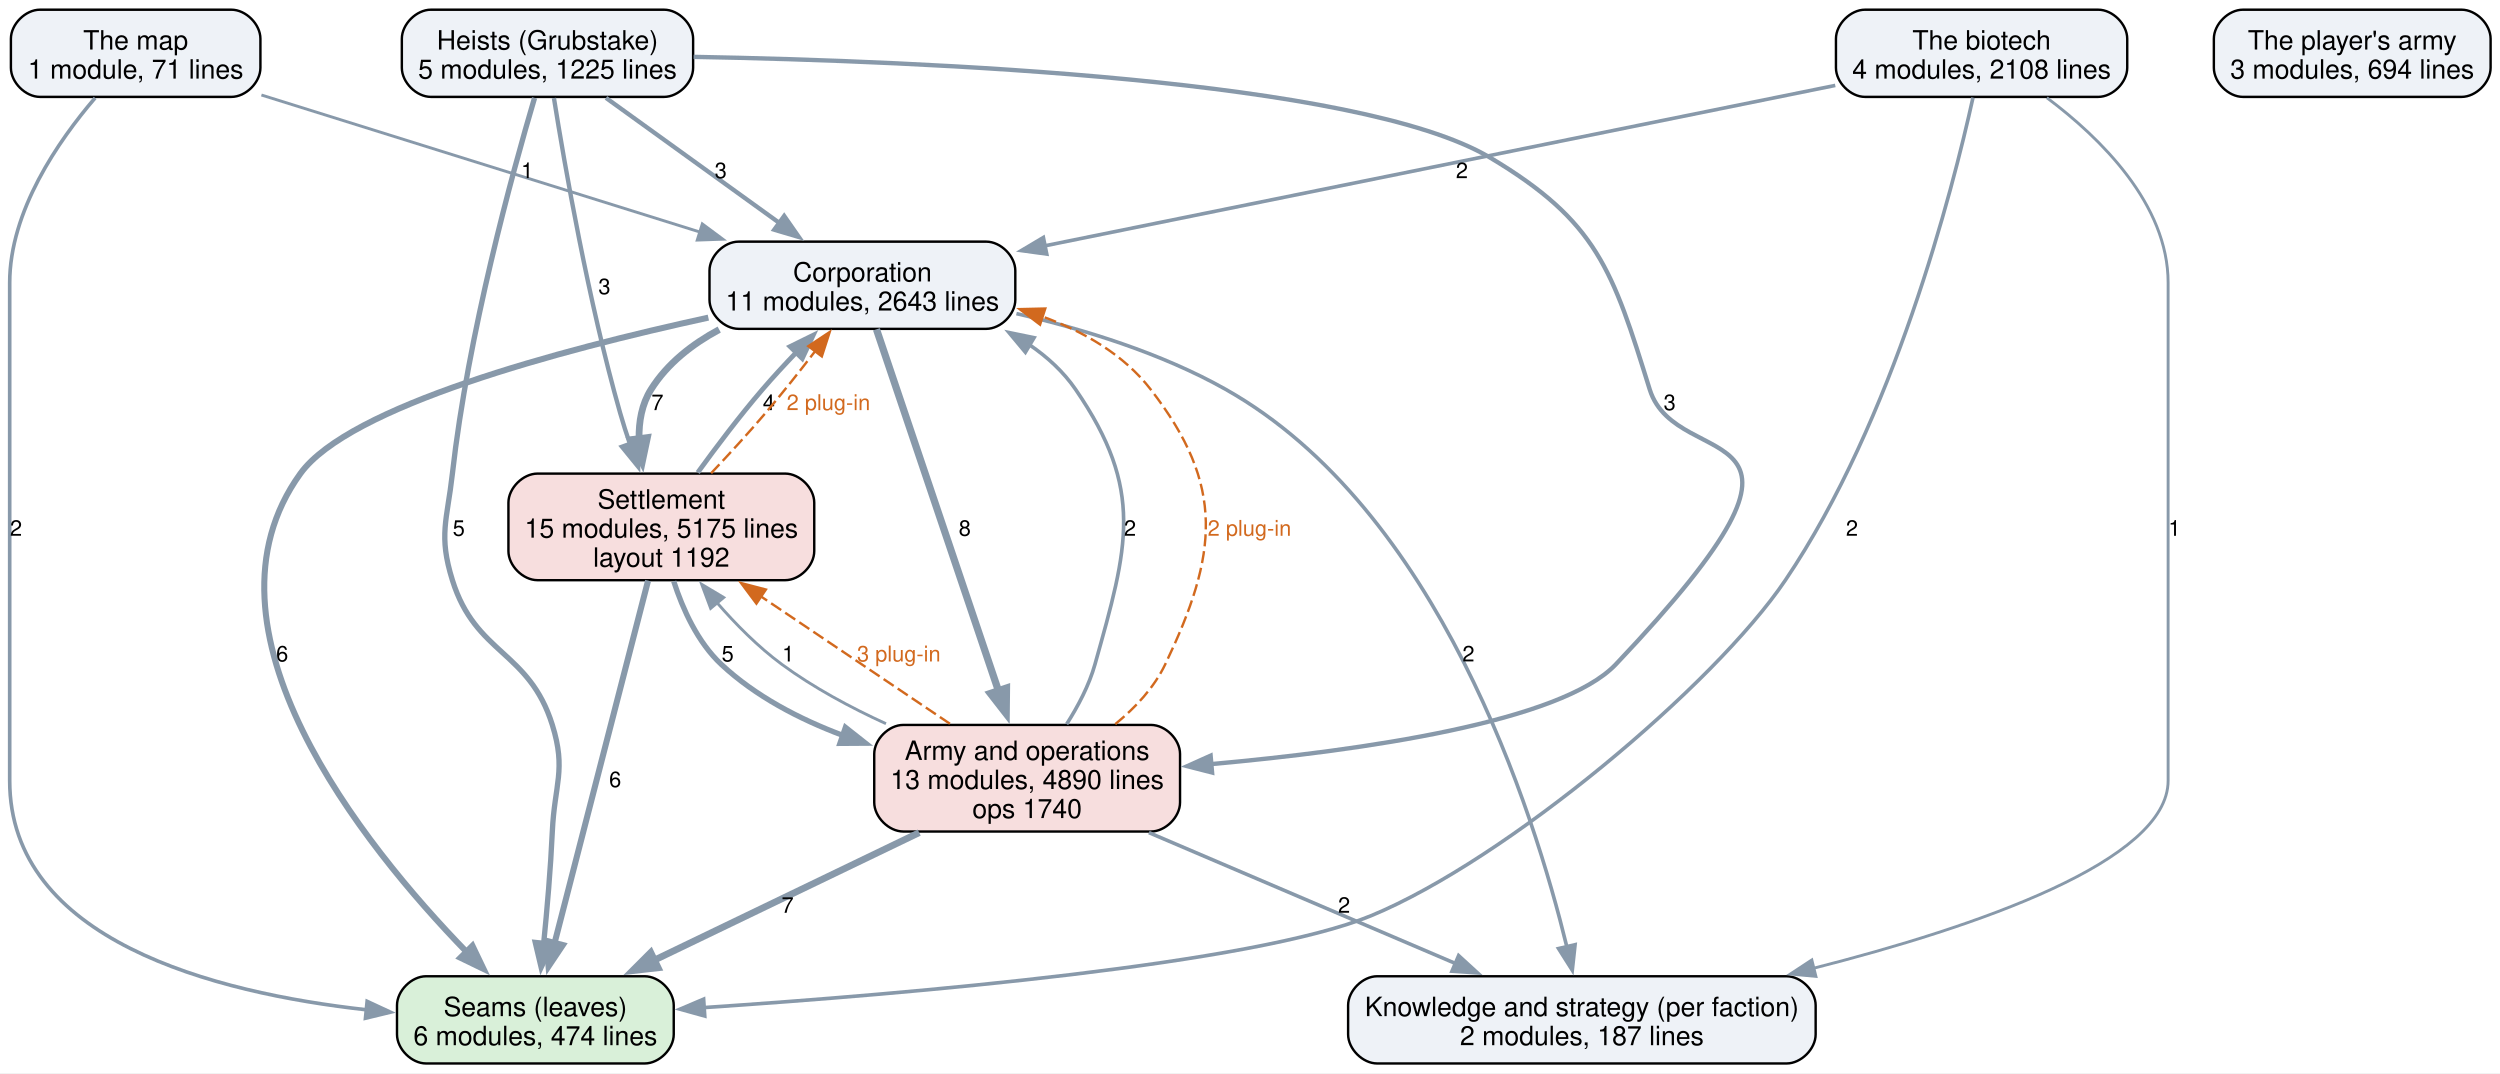
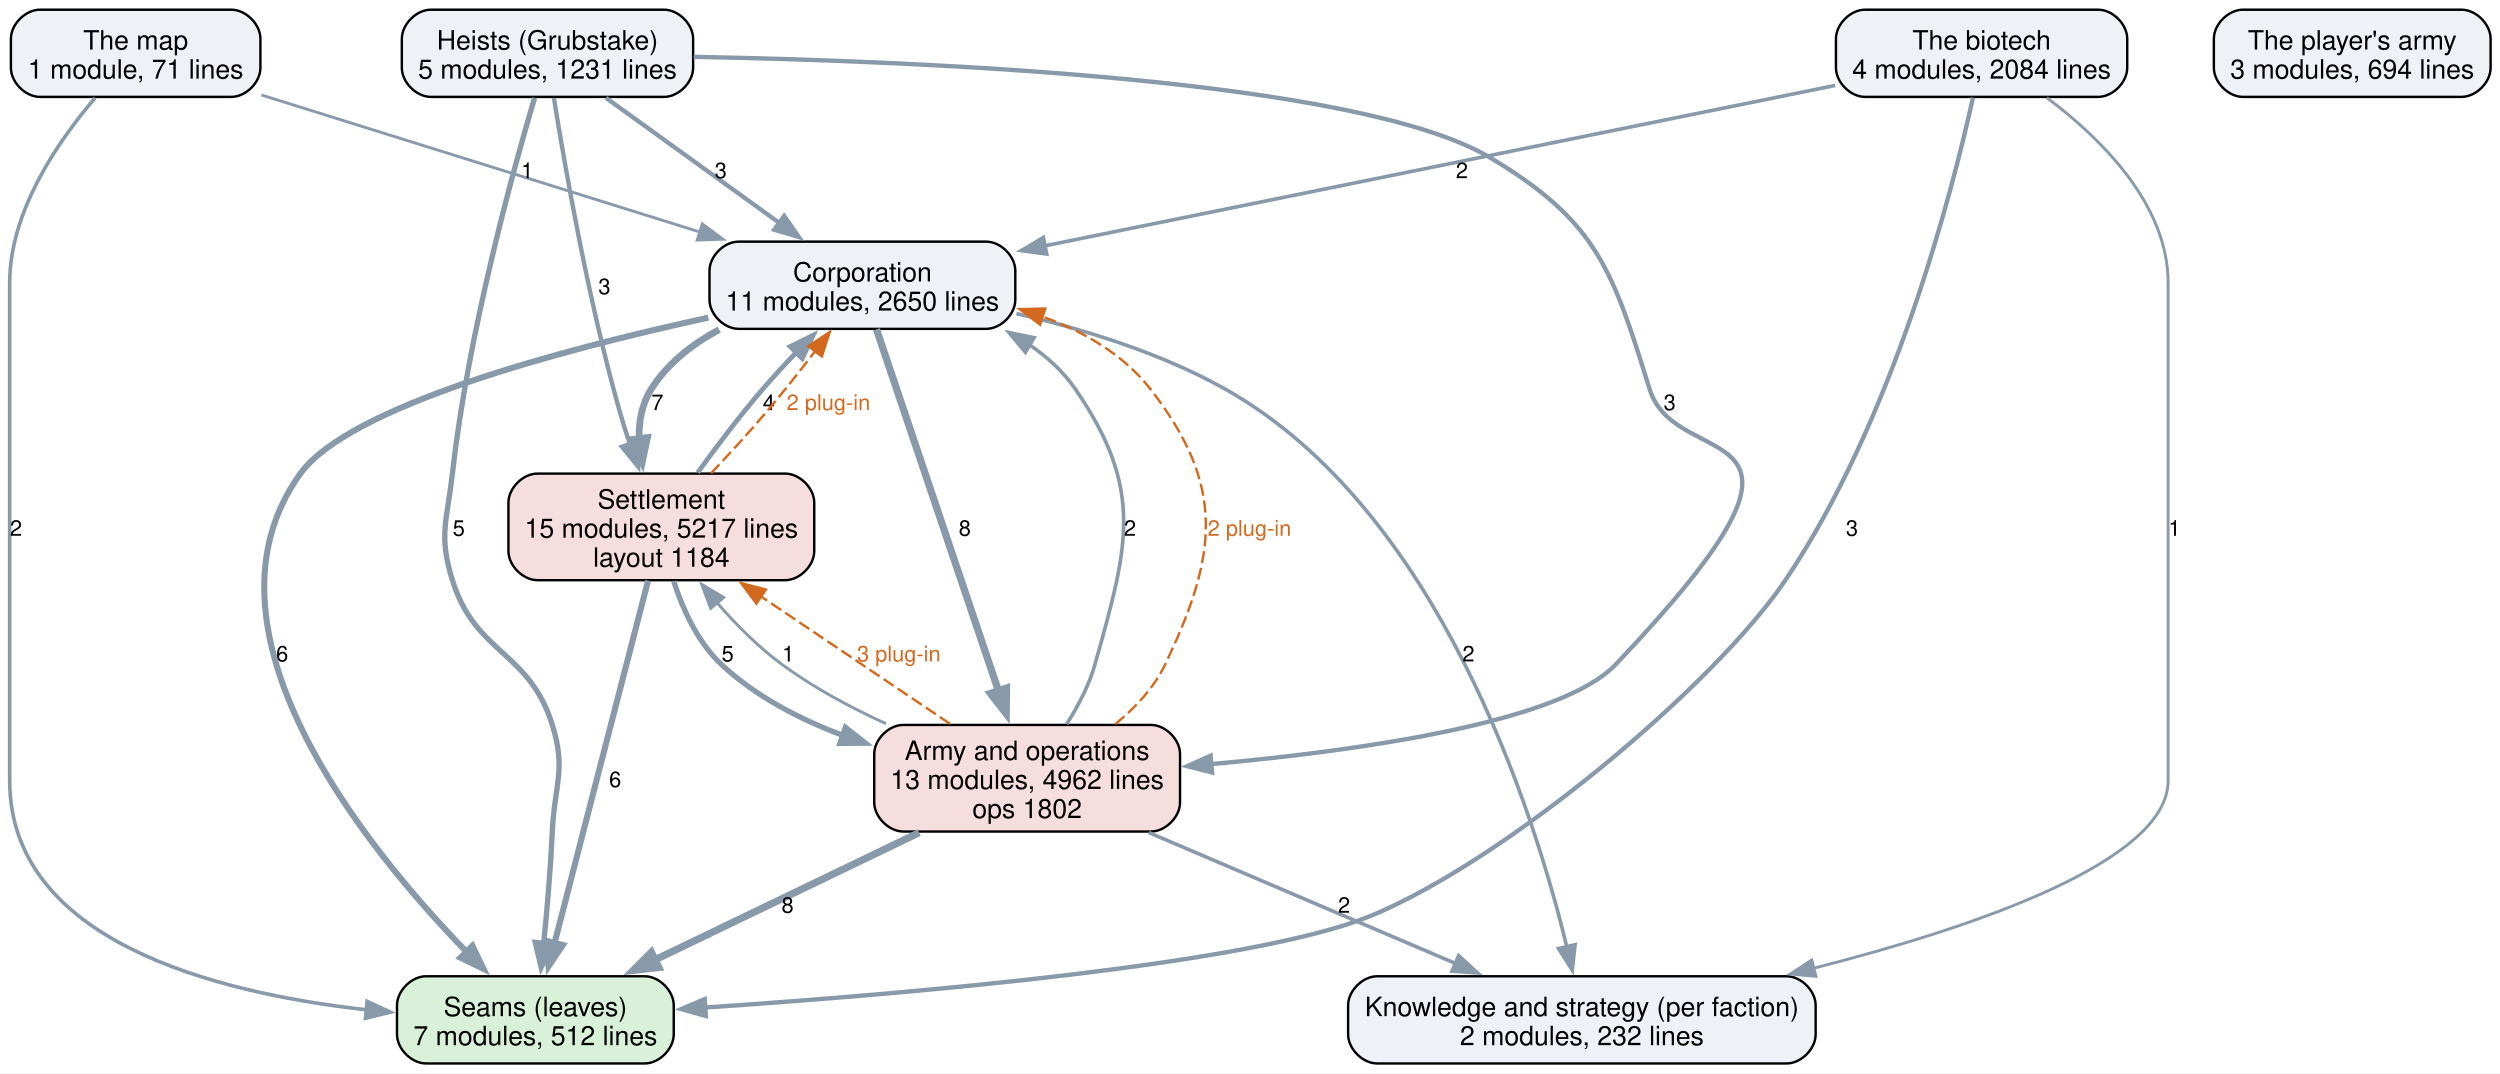
<svg xmlns="http://www.w3.org/2000/svg" width="1032pt" height="443pt" viewBox="0.00 0.00 1032.00 443.00">
  <g id="graph0" class="graph" transform="scale(1 1) rotate(0) translate(4 439)">
    <polygon fill="white" stroke="none" points="-4,4 -4,-439 1028.12,-439 1028.12,4 -4,4" />
    <g id="node1" class="node">
      <path fill="#d9f0d9" stroke="black" d="M262.12,-36C262.12,-36 171.88,-36 171.88,-36 165.88,-36 159.88,-30 159.88,-24 159.88,-24 159.88,-12 159.88,-12 159.88,-6 165.88,0 171.88,0 171.88,0 262.12,0 262.12,0 268.12,0 274.12,-6 274.12,-12 274.12,-12 274.12,-24 274.12,-24 274.12,-30 268.12,-36 262.12,-36" />
      <text xml:space="preserve" text-anchor="middle" x="217" y="-19.55" font-family="Helvetica,sans-Serif" font-size="11.00">Seams (leaves)</text>
-       <text xml:space="preserve" text-anchor="middle" x="217" y="-7.55" font-family="Helvetica,sans-Serif" font-size="11.00">6 modules, 474 lines</text>
+       <text xml:space="preserve" text-anchor="middle" x="217" y="-7.55" font-family="Helvetica,sans-Serif" font-size="11.00">7 modules, 512 lines</text>
    </g>
    <g id="node2" class="node">
      <path fill="#eef2f7" stroke="black" d="M733.5,-36C733.5,-36 564.5,-36 564.5,-36 558.5,-36 552.5,-30 552.5,-24 552.5,-24 552.5,-12 552.5,-12 552.5,-6 558.5,0 564.5,0 564.5,0 733.5,0 733.5,0 739.5,0 745.5,-6 745.5,-12 745.5,-12 745.5,-24 745.5,-24 745.5,-30 739.5,-36 733.5,-36" />
      <text xml:space="preserve" text-anchor="middle" x="649" y="-19.55" font-family="Helvetica,sans-Serif" font-size="11.00">Knowledge and strategy (per faction)</text>
-       <text xml:space="preserve" text-anchor="middle" x="649" y="-7.55" font-family="Helvetica,sans-Serif" font-size="11.00">2 modules, 187 lines</text>
+       <text xml:space="preserve" text-anchor="middle" x="649" y="-7.55" font-family="Helvetica,sans-Serif" font-size="11.00">2 modules, 232 lines</text>
    </g>
    <g id="node3" class="node">
      <path fill="#eef2f7" stroke="black" d="M403.12,-339.25C403.12,-339.25 300.88,-339.25 300.88,-339.25 294.88,-339.25 288.88,-333.25 288.88,-327.25 288.88,-327.25 288.88,-315.25 288.88,-315.25 288.88,-309.25 294.88,-303.25 300.88,-303.25 300.88,-303.25 403.12,-303.25 403.12,-303.25 409.12,-303.25 415.12,-309.25 415.12,-315.25 415.12,-315.25 415.12,-327.25 415.12,-327.25 415.12,-333.25 409.12,-339.25 403.12,-339.25" />
      <text xml:space="preserve" text-anchor="middle" x="352" y="-322.8" font-family="Helvetica,sans-Serif" font-size="11.00">Corporation</text>
-       <text xml:space="preserve" text-anchor="middle" x="352" y="-310.8" font-family="Helvetica,sans-Serif" font-size="11.00">11 modules, 2643 lines</text>
+       <text xml:space="preserve" text-anchor="middle" x="352" y="-310.8" font-family="Helvetica,sans-Serif" font-size="11.00">11 modules, 2650 lines</text>
    </g>
    <g id="edge7" class="edge">
      <path fill="none" stroke="#8899aa" stroke-width="2.5" d="M288.41,-307.89C226.87,-294.47 140.03,-271.23 120,-243.5 73.85,-179.62 145.62,-90.35 188.57,-46.09" />
      <polygon fill="#8899aa" stroke="#8899aa" stroke-width="2.5" points="191.02,-48.59 195.6,-39.03 186.06,-43.65 191.02,-48.59" />
      <text xml:space="preserve" text-anchor="middle" x="112.48" y="-165.95" font-family="Helvetica,sans-Serif" font-size="9.00">6</text>
    </g>
    <g id="edge6" class="edge">
      <path fill="none" stroke="#8899aa" stroke-width="1.5" d="M415.58,-309.54C443.32,-303.12 475.5,-293.2 502,-278.25 589.78,-228.74 629.08,-104.5 642.86,-47.9" />
      <polygon fill="#8899aa" stroke="#8899aa" stroke-width="1.5" points="646.19,-49.03 645.04,-38.49 639.37,-47.44 646.19,-49.03" />
      <text xml:space="preserve" text-anchor="middle" x="602.18" y="-165.95" font-family="Helvetica,sans-Serif" font-size="9.00">2</text>
    </g>
    <g id="node4" class="node">
      <path fill="#f7dede" stroke="black" d="M320.12,-243.5C320.12,-243.5 217.88,-243.5 217.88,-243.5 211.88,-243.5 205.88,-237.5 205.88,-231.5 205.88,-231.5 205.88,-211.5 205.88,-211.5 205.88,-205.5 211.88,-199.5 217.88,-199.5 217.88,-199.5 320.12,-199.5 320.12,-199.5 326.12,-199.5 332.12,-205.5 332.12,-211.5 332.12,-211.5 332.12,-231.5 332.12,-231.5 332.12,-237.5 326.12,-243.5 320.12,-243.5" />
      <text xml:space="preserve" text-anchor="middle" x="269" y="-229.05" font-family="Helvetica,sans-Serif" font-size="11.00">Settlement</text>
-       <text xml:space="preserve" text-anchor="middle" x="269" y="-217.05" font-family="Helvetica,sans-Serif" font-size="11.00">15 modules, 5175 lines</text>
-       <text xml:space="preserve" text-anchor="middle" x="269" y="-205.05" font-family="Helvetica,sans-Serif" font-size="11.00">layout 1192</text>
+       <text xml:space="preserve" text-anchor="middle" x="269" y="-217.05" font-family="Helvetica,sans-Serif" font-size="11.00">15 modules, 5217 lines</text>
+       <text xml:space="preserve" text-anchor="middle" x="269" y="-205.05" font-family="Helvetica,sans-Serif" font-size="11.00">layout 1184</text>
    </g>
    <g id="edge8" class="edge">
      <path fill="none" stroke="#8899aa" stroke-width="2.8" d="M292.89,-302.96C281.73,-296.95 271.46,-288.93 264.75,-278.25 260.93,-272.17 259.67,-264.95 259.81,-257.75" />
      <polygon fill="#8899aa" stroke="#8899aa" stroke-width="2.8" points="263.26,-258.39 261.07,-248.03 256.32,-257.5 263.26,-258.39" />
      <text xml:space="preserve" text-anchor="middle" x="267.38" y="-269.7" font-family="Helvetica,sans-Serif" font-size="9.00">7</text>
    </g>
    <g id="node5" class="node">
      <path fill="#f7dede" stroke="black" d="M471.12,-139.75C471.12,-139.75 368.88,-139.75 368.88,-139.75 362.88,-139.75 356.88,-133.75 356.88,-127.75 356.88,-127.75 356.88,-107.75 356.88,-107.75 356.88,-101.75 362.88,-95.75 368.88,-95.75 368.88,-95.75 471.12,-95.75 471.12,-95.75 477.12,-95.75 483.12,-101.75 483.12,-107.75 483.12,-107.75 483.12,-127.75 483.12,-127.75 483.12,-133.75 477.12,-139.75 471.12,-139.75" />
      <text xml:space="preserve" text-anchor="middle" x="420" y="-125.3" font-family="Helvetica,sans-Serif" font-size="11.00">Army and operations</text>
-       <text xml:space="preserve" text-anchor="middle" x="420" y="-113.3" font-family="Helvetica,sans-Serif" font-size="11.00">13 modules, 4890 lines</text>
-       <text xml:space="preserve" text-anchor="middle" x="420" y="-101.3" font-family="Helvetica,sans-Serif" font-size="11.00">ops 1740</text>
+       <text xml:space="preserve" text-anchor="middle" x="420" y="-113.3" font-family="Helvetica,sans-Serif" font-size="11.00">13 modules, 4962 lines</text>
+       <text xml:space="preserve" text-anchor="middle" x="420" y="-101.3" font-family="Helvetica,sans-Serif" font-size="11.00">ops 1802</text>
    </g>
    <g id="edge5" class="edge">
      <path fill="none" stroke="#8899aa" stroke-width="3" d="M357.8,-303.07C368.94,-270.06 393.52,-197.21 408.23,-153.63" />
      <polygon fill="#8899aa" stroke="#8899aa" stroke-width="3" points="411.47,-154.97 411.35,-144.37 404.84,-152.73 411.47,-154.97" />
      <text xml:space="preserve" text-anchor="middle" x="394.27" y="-217.82" font-family="Helvetica,sans-Serif" font-size="9.00">8</text>
    </g>
    <g id="edge15" class="edge">
      <path fill="none" stroke="#8899aa" stroke-width="2.5" d="M263.53,-199.32C254.3,-163.52 235.57,-90.95 224.9,-49.62" />
      <polygon fill="#8899aa" stroke="#8899aa" stroke-width="2.5" points="228.33,-48.88 222.44,-40.08 221.55,-50.63 228.33,-48.88" />
      <text xml:space="preserve" text-anchor="middle" x="249.94" y="-114.08" font-family="Helvetica,sans-Serif" font-size="9.00">6</text>
    </g>
    <g id="edge14" class="edge">
      <path fill="none" stroke="#8899aa" stroke-width="2" d="M284.02,-243.93C291.69,-254.52 301.37,-267.33 310.75,-278.25 315.13,-283.35 319.99,-288.61 324.78,-293.6" />
      <polygon fill="#8899aa" stroke="#8899aa" stroke-width="2" points="322.16,-295.93 331.67,-300.61 327.16,-291.02 322.16,-295.93" />
      <text xml:space="preserve" text-anchor="middle" x="313.38" y="-269.7" font-family="Helvetica,sans-Serif" font-size="9.00">4</text>
    </g>
    <g id="edge23" class="edge">
      <path fill="none" stroke="#d2691e" stroke-dasharray="5,2" d="M289.55,-243.65C296.81,-251.33 304.92,-260.17 312,-268.5 318.95,-276.67 326.22,-285.86 332.62,-294.2" />
      <polygon fill="#d2691e" stroke="#d2691e" points="329.67,-296.1 338.5,-301.95 335.25,-291.87 329.67,-296.1" />
      <text xml:space="preserve" text-anchor="middle" x="337.98" y="-269.7" font-family="Helvetica,sans-Serif" font-size="9.00" fill="#d2691e">2 plug-in</text>
    </g>
    <g id="edge13" class="edge">
      <path fill="none" stroke="#8899aa" stroke-width="2.2" d="M274.12,-199.02C277.85,-187.5 284,-173.86 293.75,-164.75 307.81,-151.62 325.91,-142.18 344,-135.4" />
      <polygon fill="#8899aa" stroke="#8899aa" stroke-width="2.2" points="344.99,-138.77 353.31,-132.21 342.72,-132.14 344.99,-138.77" />
      <text xml:space="preserve" text-anchor="middle" x="296.38" y="-165.95" font-family="Helvetica,sans-Serif" font-size="9.00">5</text>
    </g>
    <g id="edge3" class="edge">
-       <path fill="none" stroke="#8899aa" stroke-width="2.8" d="M375.45,-95.3C343.1,-79.72 299.33,-58.64 265.99,-42.59" />
-       <polygon fill="#8899aa" stroke="#8899aa" stroke-width="2.8" points="267.67,-39.51 257.14,-38.33 264.63,-45.82 267.67,-39.51" />
-       <text xml:space="preserve" text-anchor="middle" x="321.12" y="-62.2" font-family="Helvetica,sans-Serif" font-size="9.00">7</text>
+       <path fill="none" stroke="#8899aa" stroke-width="3" d="M375.45,-95.3C343.1,-79.72 299.33,-58.64 265.99,-42.59" />
+       <polygon fill="#8899aa" stroke="#8899aa" stroke-width="3" points="267.94,-39.64 257.41,-38.46 264.9,-45.95 267.94,-39.64" />
+       <text xml:space="preserve" text-anchor="middle" x="321.12" y="-62.2" font-family="Helvetica,sans-Serif" font-size="9.00">8</text>
    </g>
    <g id="edge2" class="edge">
      <path fill="none" stroke="#8899aa" stroke-width="1.5" d="M470.26,-95.3C507.88,-79.24 559.19,-57.33 597.19,-41.11" />
      <polygon fill="#8899aa" stroke="#8899aa" stroke-width="1.5" points="598.12,-44.53 605.94,-37.38 595.37,-38.09 598.12,-44.53" />
      <text xml:space="preserve" text-anchor="middle" x="550.84" y="-62.2" font-family="Helvetica,sans-Serif" font-size="9.00">2</text>
    </g>
    <g id="edge1" class="edge">
      <path fill="none" stroke="#8899aa" stroke-width="1.5" d="M436.3,-140.07C441.03,-147.48 445.58,-156.11 448,-164.75 461.65,-213.44 468.6,-236.55 440,-278.25 435,-285.54 428.37,-291.61 420.99,-296.65" />
      <polygon fill="#8899aa" stroke="#8899aa" stroke-width="1.5" points="419.28,-293.59 412.49,-301.73 422.87,-299.6 419.28,-293.59" />
      <text xml:space="preserve" text-anchor="middle" x="462.47" y="-217.82" font-family="Helvetica,sans-Serif" font-size="9.00">2</text>
    </g>
    <g id="edge21" class="edge">
      <path fill="none" stroke="#d2691e" stroke-dasharray="5,2" d="M456.38,-140.09C464.67,-146.85 472.39,-155.11 477,-164.75 498.79,-210.33 501.92,-238.31 471,-278.25 459.84,-292.67 443.36,-302.15 426.19,-308.38" />
      <polygon fill="#d2691e" stroke="#d2691e" points="425.34,-304.98 416.9,-311.39 427.49,-311.64 425.34,-304.98" />
      <text xml:space="preserve" text-anchor="middle" x="511.78" y="-217.82" font-family="Helvetica,sans-Serif" font-size="9.00" fill="#d2691e">2 plug-in</text>
    </g>
    <g id="edge4" class="edge">
      <path fill="none" stroke="#8899aa" stroke-width="1.2" d="M361.73,-140.25C347.02,-146.98 331.74,-155.2 318.75,-164.75 308.95,-171.96 299.66,-181.36 291.82,-190.39" />
      <polygon fill="#8899aa" stroke="#8899aa" stroke-width="1.2" points="289.36,-187.87 285.65,-197.8 294.74,-192.35 289.36,-187.87" />
      <text xml:space="preserve" text-anchor="middle" x="321.38" y="-165.95" font-family="Helvetica,sans-Serif" font-size="9.00">1</text>
    </g>
    <g id="edge22" class="edge">
      <path fill="none" stroke="#d2691e" stroke-dasharray="5,2" d="M388.13,-140.23C365.4,-155.54 334.65,-176.27 310.08,-192.82" />
      <polygon fill="#d2691e" stroke="#d2691e" points="308.25,-189.83 301.91,-198.32 312.16,-195.64 308.25,-189.83" />
      <text xml:space="preserve" text-anchor="middle" x="367.03" y="-165.95" font-family="Helvetica,sans-Serif" font-size="9.00" fill="#d2691e">3 plug-in</text>
    </g>
    <g id="node6" class="node">
      <path fill="#eef2f7" stroke="black" d="M270.12,-435C270.12,-435 173.88,-435 173.88,-435 167.88,-435 161.88,-429 161.88,-423 161.88,-423 161.88,-411 161.88,-411 161.88,-405 167.88,-399 173.88,-399 173.88,-399 270.12,-399 270.12,-399 276.12,-399 282.12,-405 282.12,-411 282.12,-411 282.12,-423 282.12,-423 282.12,-429 276.12,-435 270.12,-435" />
      <text xml:space="preserve" text-anchor="middle" x="222" y="-418.55" font-family="Helvetica,sans-Serif" font-size="11.00">Heists (Grubstake)</text>
-       <text xml:space="preserve" text-anchor="middle" x="222" y="-406.55" font-family="Helvetica,sans-Serif" font-size="11.00">5 modules, 1225 lines</text>
+       <text xml:space="preserve" text-anchor="middle" x="222" y="-406.55" font-family="Helvetica,sans-Serif" font-size="11.00">5 modules, 1231 lines</text>
    </g>
    <g id="edge11" class="edge">
      <path fill="none" stroke="#8899aa" stroke-width="2.2" d="M216.67,-398.59C207.54,-367.72 189.23,-301.19 182.75,-243.5 180.57,-224.07 176.93,-218.17 182.75,-199.5 192.35,-168.69 214.4,-170.56 224,-139.75 229.82,-121.08 224.89,-115.29 224,-95.75 223.3,-80.41 221.82,-63.4 220.4,-49.3" />
      <polygon fill="#8899aa" stroke="#8899aa" stroke-width="2.2" points="223.92,-49.23 219.39,-39.66 216.95,-49.97 223.92,-49.23" />
      <text xml:space="preserve" text-anchor="middle" x="185.38" y="-217.82" font-family="Helvetica,sans-Serif" font-size="9.00">5</text>
    </g>
    <g id="edge10" class="edge">
      <path fill="none" stroke="#8899aa" stroke-width="1.8" d="M246.15,-398.59C266.3,-384.05 295.28,-363.16 317.82,-346.9" />
      <polygon fill="#8899aa" stroke="#8899aa" stroke-width="1.8" points="319.71,-349.85 325.77,-341.16 315.61,-344.17 319.71,-349.85" />
      <text xml:space="preserve" text-anchor="middle" x="293.52" y="-365.45" font-family="Helvetica,sans-Serif" font-size="9.00">3</text>
    </g>
    <g id="edge12" class="edge">
      <path fill="none" stroke="#8899aa" stroke-width="1.8" d="M224.66,-398.53C229.1,-370.71 238.84,-314.75 252,-268.5 253.2,-264.28 254.61,-259.89 256.09,-255.58" />
      <polygon fill="#8899aa" stroke="#8899aa" stroke-width="1.8" points="259.31,-256.96 259.42,-246.37 252.73,-254.58 259.31,-256.96" />
      <text xml:space="preserve" text-anchor="middle" x="245.51" y="-317.57" font-family="Helvetica,sans-Serif" font-size="9.00">3</text>
    </g>
    <g id="edge9" class="edge">
      <path fill="none" stroke="#8899aa" stroke-width="1.8" d="M282.33,-415.53C377.43,-413.8 556.95,-406.21 611,-374 655.4,-347.54 661.64,-327.6 677,-278.25 688.28,-242.01 764.88,-272.17 663,-164.75 640.47,-141 558.56,-129.22 496,-123.58" />
      <polygon fill="#8899aa" stroke="#8899aa" stroke-width="1.8" points="496.35,-120.1 486.09,-122.73 495.75,-127.07 496.35,-120.1" />
      <text xml:space="preserve" text-anchor="middle" x="685.24" y="-269.7" font-family="Helvetica,sans-Serif" font-size="9.00">3</text>
    </g>
    <g id="node7" class="node">
      <path fill="#eef2f7" stroke="black" d="M862.12,-435C862.12,-435 765.88,-435 765.88,-435 759.88,-435 753.88,-429 753.88,-423 753.88,-423 753.88,-411 753.88,-411 753.88,-405 759.88,-399 765.88,-399 765.88,-399 862.12,-399 862.12,-399 868.12,-399 874.12,-405 874.12,-411 874.12,-411 874.12,-423 874.12,-423 874.12,-429 868.12,-435 862.12,-435" />
      <text xml:space="preserve" text-anchor="middle" x="814" y="-418.55" font-family="Helvetica,sans-Serif" font-size="11.00">The biotech</text>
-       <text xml:space="preserve" text-anchor="middle" x="814" y="-406.55" font-family="Helvetica,sans-Serif" font-size="11.00">4 modules, 2108 lines</text>
+       <text xml:space="preserve" text-anchor="middle" x="814" y="-406.55" font-family="Helvetica,sans-Serif" font-size="11.00">4 modules, 2084 lines</text>
    </g>
    <g id="edge18" class="edge">
-       <path fill="none" stroke="#8899aa" stroke-width="1.5" d="M810.45,-398.71C801.97,-360.27 777.81,-265.85 733,-199.5 703.72,-156.15 617.92,-84.11 562,-61 513.65,-41.02 372.5,-28.84 286.46,-23.06" />
-       <polygon fill="#8899aa" stroke="#8899aa" stroke-width="1.5" points="286.92,-19.58 276.71,-22.41 286.46,-26.56 286.92,-19.58" />
-       <text xml:space="preserve" text-anchor="middle" x="760.49" y="-217.82" font-family="Helvetica,sans-Serif" font-size="9.00">2</text>
+       <path fill="none" stroke="#8899aa" stroke-width="1.8" d="M810.45,-398.71C801.97,-360.27 777.81,-265.85 733,-199.5 703.72,-156.15 617.92,-84.11 562,-61 513.75,-41.06 373.08,-28.89 286.99,-23.09" />
+       <polygon fill="#8899aa" stroke="#8899aa" stroke-width="1.8" points="287.37,-19.61 277.16,-22.44 286.91,-26.59 287.37,-19.61" />
+       <text xml:space="preserve" text-anchor="middle" x="760.49" y="-217.82" font-family="Helvetica,sans-Serif" font-size="9.00">3</text>
    </g>
    <g id="edge17" class="edge">
      <path fill="none" stroke="#8899aa" stroke-width="1.2" d="M840.93,-398.66C863.14,-382.02 891,-354.69 891,-322.25 891,-322.25 891,-322.25 891,-116.75 891,-83.65 812.16,-56.49 744.48,-39.27" />
      <polygon fill="#8899aa" stroke="#8899aa" stroke-width="1.2" points="745.61,-35.94 735.06,-36.93 743.92,-42.74 745.61,-35.94" />
      <text xml:space="preserve" text-anchor="middle" x="893.62" y="-217.82" font-family="Helvetica,sans-Serif" font-size="9.00">1</text>
    </g>
    <g id="edge16" class="edge">
      <path fill="none" stroke="#8899aa" stroke-width="1.5" d="M753.6,-403.74C669.8,-386.74 518.32,-356 427.26,-337.52" />
      <polygon fill="#8899aa" stroke="#8899aa" stroke-width="1.5" points="428.1,-334.12 417.6,-335.56 426.71,-340.98 428.1,-334.12" />
      <text xml:space="preserve" text-anchor="middle" x="599.48" y="-365.45" font-family="Helvetica,sans-Serif" font-size="9.00">2</text>
    </g>
    <g id="node8" class="node">
      <path fill="#eef2f7" stroke="black" d="M91.5,-435C91.5,-435 12.5,-435 12.5,-435 6.5,-435 0.5,-429 0.5,-423 0.5,-423 0.5,-411 0.5,-411 0.5,-405 6.5,-399 12.5,-399 12.5,-399 91.5,-399 91.5,-399 97.5,-399 103.5,-405 103.5,-411 103.5,-411 103.5,-423 103.5,-423 103.5,-429 97.5,-435 91.5,-435" />
      <text xml:space="preserve" text-anchor="middle" x="52" y="-418.55" font-family="Helvetica,sans-Serif" font-size="11.00">The map</text>
      <text xml:space="preserve" text-anchor="middle" x="52" y="-406.55" font-family="Helvetica,sans-Serif" font-size="11.00">1 module, 71 lines</text>
    </g>
    <g id="edge20" class="edge">
      <path fill="none" stroke="#8899aa" stroke-width="1.5" d="M35.26,-398.57C20.06,-380.84 0,-351.84 0,-322.25 0,-322.25 0,-322.25 0,-116.75 0,-50.95 83.96,-29.19 147.43,-22.14" />
      <polygon fill="#8899aa" stroke="#8899aa" stroke-width="1.5" points="147.55,-25.64 157.16,-21.17 146.86,-18.68 147.55,-25.64" />
      <text xml:space="preserve" text-anchor="middle" x="2.62" y="-217.82" font-family="Helvetica,sans-Serif" font-size="9.00">2</text>
    </g>
    <g id="edge19" class="edge">
      <path fill="none" stroke="#8899aa" stroke-width="1.2" d="M103.91,-399.78C154.12,-384.09 230.43,-360.24 285.16,-343.14" />
      <polygon fill="#8899aa" stroke="#8899aa" stroke-width="1.2" points="285.91,-346.57 294.41,-340.25 283.82,-339.89 285.91,-346.57" />
      <text xml:space="preserve" text-anchor="middle" x="213.62" y="-365.45" font-family="Helvetica,sans-Serif" font-size="9.00">1</text>
    </g>
    <g id="node9" class="node">
      <path fill="#eef2f7" stroke="black" d="M1012.12,-435C1012.12,-435 921.88,-435 921.88,-435 915.88,-435 909.88,-429 909.88,-423 909.88,-423 909.88,-411 909.88,-411 909.88,-405 915.88,-399 921.88,-399 921.88,-399 1012.12,-399 1012.12,-399 1018.12,-399 1024.12,-405 1024.12,-411 1024.12,-411 1024.12,-423 1024.12,-423 1024.12,-429 1018.12,-435 1012.12,-435" />
      <text xml:space="preserve" text-anchor="middle" x="967" y="-418.55" font-family="Helvetica,sans-Serif" font-size="11.00">The player's army</text>
      <text xml:space="preserve" text-anchor="middle" x="967" y="-406.55" font-family="Helvetica,sans-Serif" font-size="11.00">3 modules, 694 lines</text>
    </g>
  </g>
</svg>
